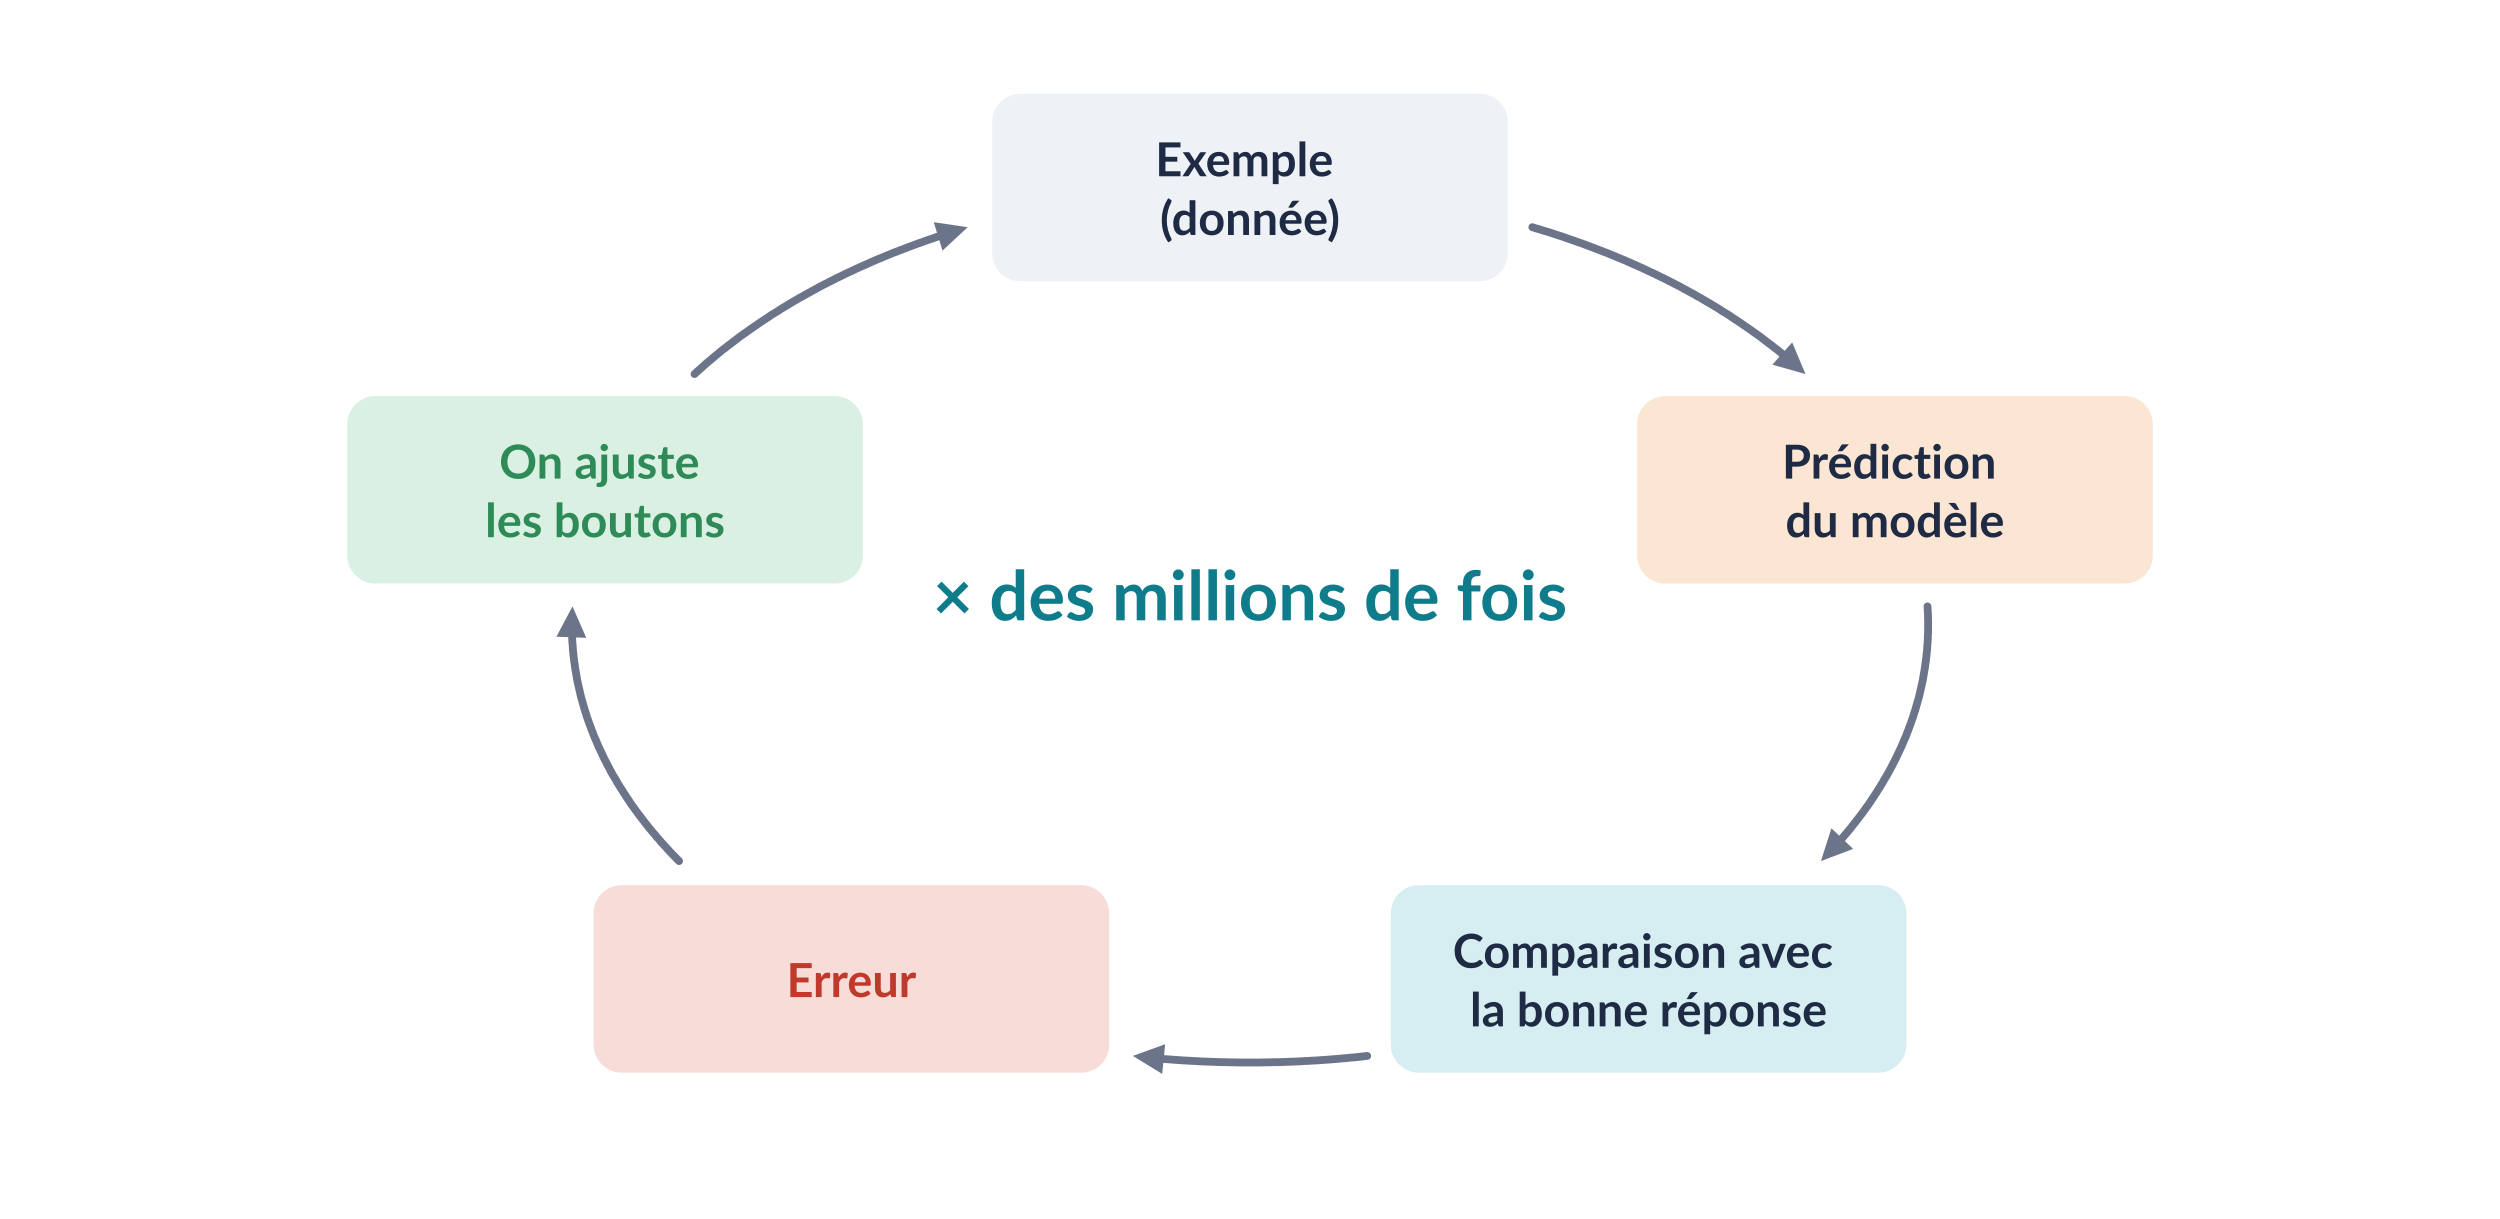
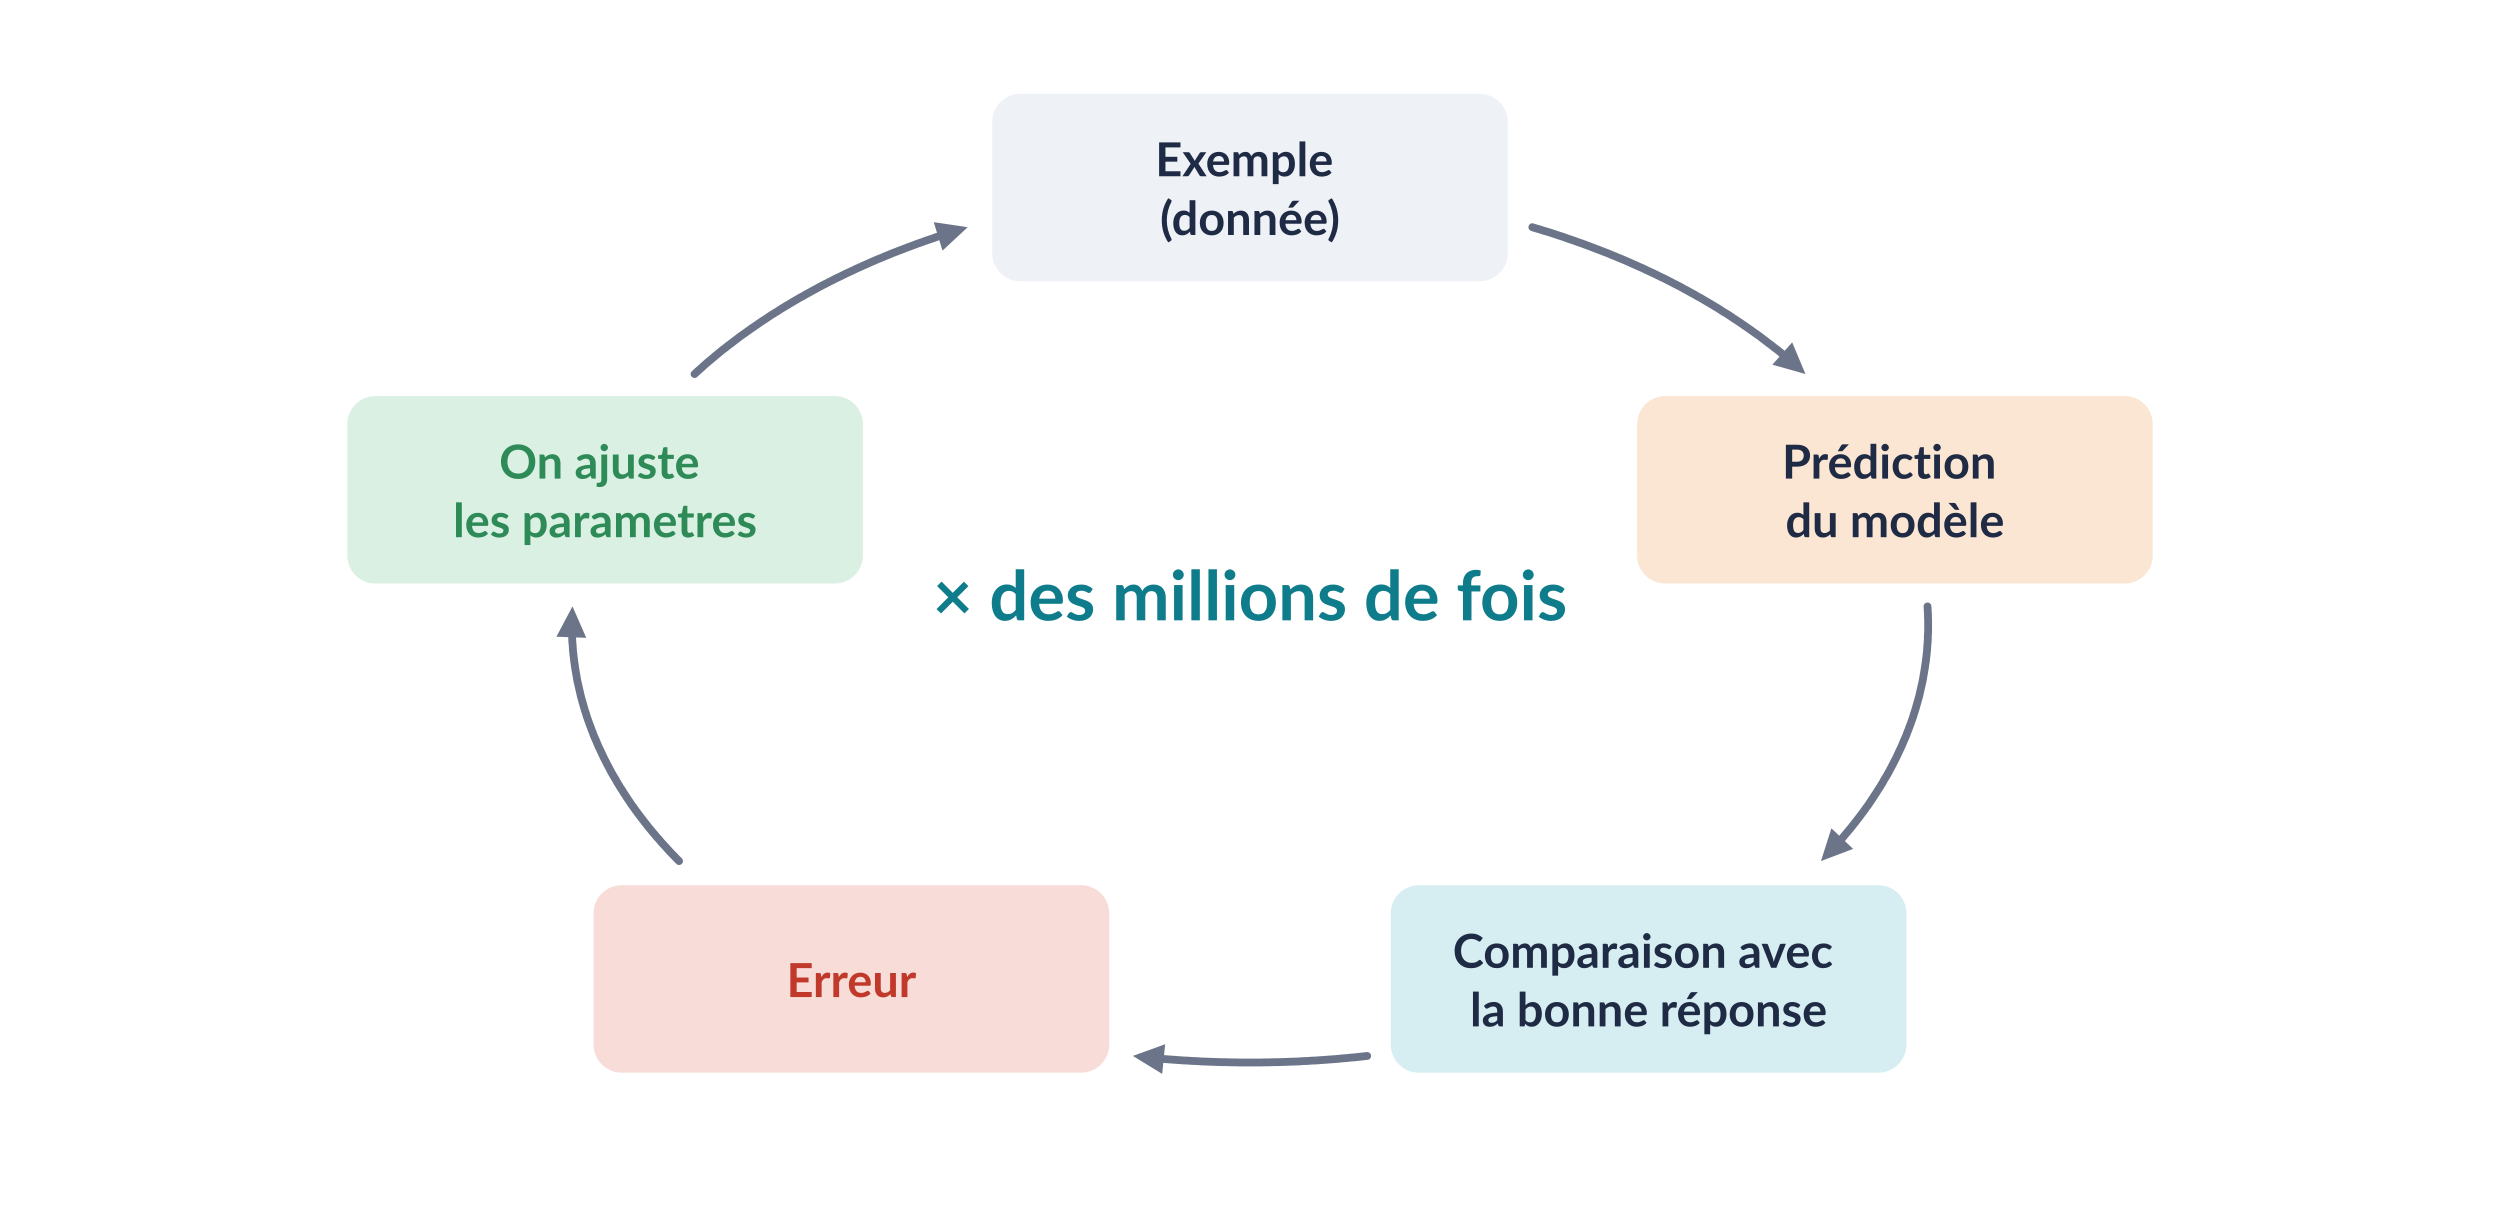
<svg xmlns="http://www.w3.org/2000/svg" viewBox="0 0 1600 780" width="1600" height="780">
  <path d="M980.7,145.4 L983.2,146.2 L985.7,146.9 L988.1,147.7 L990.6,148.4 L993.1,149.2 L995.5,150.0 L997.9,150.8 L1000.4,151.6 L1002.8,152.5 L1005.2,153.3 L1007.6,154.1 L1010.0,155.0 L1012.4,155.8 L1014.8,156.7 L1017.2,157.6 L1019.6,158.5 L1021.9,159.4 L1024.3,160.3 L1026.6,161.2 L1029.0,162.1 L1031.3,163.1 L1033.6,164.0 L1035.9,165.0 L1038.2,165.9 L1040.5,166.9 L1042.8,167.9 L1045.0,168.9 L1047.3,169.9 L1049.5,170.9 L1051.8,171.9 L1054.0,173.0 L1056.2,174.0 L1058.4,175.0 L1060.6,176.1 L1062.8,177.2 L1065.0,178.2 L1067.1,179.3 L1069.3,180.4 L1071.4,181.5 L1073.6,182.6 L1075.7,183.7 L1077.8,184.9 L1079.9,186.0 L1082.0,187.2 L1084.1,188.3 L1086.1,189.5 L1088.2,190.6 L1090.2,191.8 L1092.3,193.0 L1094.3,194.2 L1096.3,195.4 L1098.3,196.6 L1100.3,197.8 L1102.2,199.1 L1104.2,200.3 L1106.2,201.5 L1108.1,202.8 L1110.0,204.1 L1111.9,205.3 L1113.8,206.6 L1115.7,207.9 L1117.6,209.2 L1119.5,210.5 L1121.3,211.8 L1123.1,213.1 L1125.0,214.4 L1126.8,215.7 L1128.6,217.1 L1130.3,218.4 L1132.1,219.8 L1133.9,221.1 L1135.6,222.5 L1137.4,223.8 L1139.1,225.2 L1140.8,226.6 L1142.5,228.0 L1144.1,229.4 L1145.8,230.8" fill="none" stroke="#6b7489" stroke-width="5" stroke-linecap="round" />
  <line x1="1145.804" y1="230.806" x2="1142.311" y2="227.714" stroke="#6b7489" stroke-width="5" stroke-linecap="round" opacity="1" />
  <polygon points="1155.49,239.378 1134.3,233.4 1147.0,219.1" fill="#6b7489" opacity="1" />
  <path d="M1233.6,388.1 L1233.7,389.8 L1233.8,391.6 L1233.9,393.4 L1233.9,395.1 L1234.0,396.9 L1234.0,398.7 L1234.0,400.4 L1234.0,402.2 L1234.0,404.0 L1233.9,405.7 L1233.8,407.5 L1233.8,409.3 L1233.7,411.0 L1233.5,412.8 L1233.4,414.6 L1233.3,416.3 L1233.1,418.1 L1232.9,419.9 L1232.7,421.6 L1232.5,423.4 L1232.2,425.2 L1232.0,426.9 L1231.7,428.7 L1231.4,430.4 L1231.1,432.2 L1230.8,434.0 L1230.5,435.7 L1230.1,437.5 L1229.7,439.2 L1229.3,441.0 L1228.9,442.7 L1228.5,444.5 L1228.1,446.2 L1227.6,447.9 L1227.1,449.7 L1226.6,451.4 L1226.1,453.2 L1225.6,454.9 L1225.0,456.6 L1224.5,458.4 L1223.9,460.1 L1223.3,461.8 L1222.7,463.5 L1222.0,465.3 L1221.4,467.0 L1220.7,468.7 L1220.1,470.4 L1219.4,472.1 L1218.6,473.8 L1217.9,475.5 L1217.2,477.2 L1216.4,478.9 L1215.6,480.6 L1214.8,482.3 L1214.0,484.0 L1213.2,485.7 L1212.3,487.4 L1211.5,489.0 L1210.6,490.7 L1209.7,492.4 L1208.8,494.1 L1207.9,495.7 L1206.9,497.4 L1205.9,499.0 L1205.0,500.7 L1204.0,502.3 L1203.0,504.0 L1201.9,505.6 L1200.9,507.3 L1199.8,508.9 L1198.8,510.5 L1197.7,512.1 L1196.6,513.8 L1195.5,515.4 L1194.3,517.0 L1193.2,518.6 L1192.0,520.2 L1190.8,521.8 L1189.6,523.4 L1188.4,524.9 L1187.2,526.5 L1185.9,528.1 L1184.7,529.7 L1183.4,531.2 L1182.1,532.8 L1180.8,534.3 L1179.5,535.9 L1178.1,537.4 L1176.8,539.0 L1175.4,540.5 L1174.0,542.0" fill="none" stroke="#6b7489" stroke-width="5" stroke-linecap="round" />
  <line x1="1174.015" y1="542.037" x2="1177.545" y2="538.33" stroke="#6b7489" stroke-width="5" stroke-linecap="round" opacity="1" />
  <polygon points="1165.407,551.075 1172.1,530.1 1186.0,543.3" fill="#6b7489" opacity="1" />
  <path d="M875.0,675.8 L872.3,676.1 L869.6,676.4 L866.9,676.7 L864.2,676.9 L861.5,677.2 L858.7,677.4 L856.0,677.7 L853.3,677.9 L850.6,678.1 L847.9,678.3 L845.1,678.5 L842.4,678.7 L839.7,678.8 L837.0,679.0 L834.2,679.1 L831.5,679.3 L828.8,679.4 L826.0,679.5 L823.3,679.6 L820.5,679.7 L817.8,679.8 L815.1,679.8 L812.3,679.9 L809.6,679.9 L806.9,680.0 L804.1,680.0 L801.4,680.0 L798.6,680.0 L795.9,680.0 L793.1,680.0 L790.4,679.9 L787.7,679.9 L784.9,679.8 L782.2,679.8 L779.5,679.7 L776.7,679.6 L774.0,679.5 L771.2,679.4 L768.5,679.3 L765.8,679.1 L763.0,679.0 L760.3,678.8 L757.6,678.7 L754.9,678.5 L752.1,678.3 L749.4,678.1 L746.7,677.9 L744.0,677.7 L741.3,677.4" fill="none" stroke="#6b7489" stroke-width="5" stroke-linecap="round" />
  <line x1="741.258" y1="677.423" x2="742.523" y2="677.551" stroke="#6b7489" stroke-width="5" stroke-linecap="round" opacity="1" />
  <polygon points="725.012,675.789 745.7,668.3 743.8,687.3" fill="#6b7489" opacity="1" />
  <path d="M434.6,551.1 L433.1,549.6 L431.7,548.1 L430.2,546.6 L428.8,545.1 L427.4,543.6 L426.0,542.0 L424.6,540.5 L423.2,539.0 L421.9,537.4 L420.5,535.9 L419.2,534.3 L417.9,532.8 L416.6,531.2 L415.3,529.7 L414.1,528.1 L412.8,526.5 L411.6,524.9 L410.4,523.4 L409.2,521.8 L408.0,520.2 L406.8,518.6 L405.7,517.0 L404.5,515.4 L403.4,513.8 L402.3,512.1 L401.2,510.5 L400.2,508.9 L399.1,507.3 L398.1,505.6 L397.0,504.0 L396.0,502.3 L395.0,500.7 L394.1,499.0 L393.1,497.4 L392.1,495.7 L391.2,494.1 L390.3,492.4 L389.4,490.7 L388.5,489.0 L387.7,487.4 L386.8,485.7 L386.0,484.0 L385.2,482.3 L384.4,480.6 L383.6,478.9 L382.8,477.2 L382.1,475.5 L381.4,473.8 L380.6,472.1 L379.9,470.4 L379.3,468.7 L378.6,467.0 L378.0,465.3 L377.3,463.5 L376.7,461.8 L376.1,460.1 L375.5,458.4 L375.0,456.6 L374.4,454.9 L373.9,453.2 L373.4,451.4 L372.9,449.7 L372.4,447.9 L371.9,446.2 L371.5,444.5 L371.1,442.7 L370.7,441.0 L370.3,439.2 L369.9,437.5 L369.5,435.7 L369.2,434.0 L368.9,432.2 L368.6,430.4 L368.3,428.7 L368.0,426.9 L367.8,425.2 L367.5,423.4 L367.3,421.6 L367.1,419.9 L366.9,418.1 L366.7,416.3 L366.6,414.6 L366.5,412.8 L366.3,411.0 L366.2,409.3 L366.2,407.5 L366.1,405.7 L366.0,404.0 L366.0,402.2 L366.0,400.4 L366.0,398.7" fill="none" stroke="#6b7489" stroke-width="5" stroke-linecap="round" />
  <line x1="366.005" y1="398.674" x2="365.749" y2="405.657" stroke="#6b7489" stroke-width="5" stroke-linecap="round" opacity="1" />
  <polygon points="366.394,388.069 375.2,408.2 356.1,407.5" fill="#6b7489" opacity="1" />
  <path d="M444.5,239.4 L446.1,237.9 L447.7,236.5 L449.3,235.1 L450.9,233.6 L452.5,232.2 L454.2,230.8 L455.9,229.4 L457.5,228.0 L459.2,226.6 L460.9,225.2 L462.6,223.8 L464.4,222.5 L466.1,221.1 L467.9,219.8 L469.7,218.4 L471.4,217.1 L473.2,215.7 L475.0,214.4 L476.9,213.1 L478.7,211.8 L480.5,210.5 L482.4,209.2 L484.3,207.9 L486.2,206.6 L488.1,205.3 L490.0,204.1 L491.9,202.8 L493.8,201.5 L495.8,200.3 L497.8,199.1 L499.7,197.8 L501.7,196.6 L503.7,195.4 L505.7,194.2 L507.7,193.0 L509.8,191.8 L511.8,190.6 L513.9,189.5 L515.9,188.3 L518.0,187.2 L520.1,186.0 L522.2,184.9 L524.3,183.7 L526.4,182.6 L528.6,181.5 L530.7,180.4 L532.9,179.3 L535.0,178.2 L537.2,177.2 L539.4,176.1 L541.6,175.0 L543.8,174.0 L546.0,173.0 L548.2,171.9 L550.5,170.9 L552.7,169.9 L555.0,168.9 L557.2,167.9 L559.5,166.9 L561.8,165.9 L564.1,165.0 L566.4,164.0 L568.7,163.1 L571.0,162.1 L573.4,161.2 L575.7,160.3 L578.1,159.4 L580.4,158.5 L582.8,157.6 L585.2,156.7 L587.6,155.8 L590.0,155.0 L592.4,154.1 L594.8,153.3 L597.2,152.5 L599.6,151.6 L602.1,150.8 L604.5,150.0" fill="none" stroke="#6b7489" stroke-width="5" stroke-linecap="round" />
  <line x1="604.496" y1="150.018" x2="602.504" y2="150.636" stroke="#6b7489" stroke-width="5" stroke-linecap="round" opacity="1" />
  <polygon points="619.313,145.42 603.2,160.4 597.6,142.2" fill="#6b7489" opacity="1" />
  <rect x="635.0" y="60.0" width="330" height="120" rx="18" fill="#eef1f6" opacity="1" />
  <text font-family="Lato, 'Noto Sans', 'Helvetica Neue', Arial, sans-serif" font-size="30" fill="#1f2a44" font-weight="bold" text-anchor="middle" dominant-baseline="central" style="">
    <tspan x="800.0" y="101.2">Exemple</tspan>
    <tspan x="800.0" y="138.8">(donnée)</tspan>
  </text>
  <rect x="1047.759" y="253.475" width="330" height="120" rx="18" fill="#fbe5d3" opacity="1" />
  <text font-family="Lato, 'Noto Sans', 'Helvetica Neue', Arial, sans-serif" font-size="30" fill="#1f2a44" font-weight="bold" text-anchor="middle" dominant-baseline="central" style="">
    <tspan x="1212.759" y="294.7">Prédiction</tspan>
    <tspan x="1212.759" y="332.2">du modèle</tspan>
  </text>
  <rect x="890.099" y="566.525" width="330" height="120" rx="18" fill="#d6eef1" opacity="1" />
  <text font-family="Lato, 'Noto Sans', 'Helvetica Neue', Arial, sans-serif" font-size="30" fill="#1f2a44" font-weight="bold" text-anchor="middle" dominant-baseline="central" style="">
    <tspan x="1055.099" y="607.8">Comparaison avec</tspan>
    <tspan x="1055.099" y="645.3">la bonne réponse</tspan>
  </text>
  <rect x="379.901" y="566.525" width="330" height="120" rx="18" fill="#f7dcd8" opacity="1" />
  <text font-family="Lato, 'Noto Sans', 'Helvetica Neue', Arial, sans-serif" font-size="30" fill="#c0392b" font-weight="bold" text-anchor="middle" dominant-baseline="central" style="">
    <tspan x="544.901" y="626.5">Erreur</tspan>
  </text>
  <rect x="222.241" y="253.475" width="330" height="120" rx="18" fill="#d9f0e3" opacity="1" />
  <text font-family="Lato, 'Noto Sans', 'Helvetica Neue', Arial, sans-serif" font-size="30" fill="#2e8b57" font-weight="bold" text-anchor="middle" dominant-baseline="central" style="">
    <tspan x="387.241" y="294.7">On ajuste</tspan>
-     <tspan x="387.241" y="332.2">les boutons</tspan>
+     <tspan x="387.241" y="332.2">les parametres</tspan>
  </text>
  <text font-family="Lato, 'Noto Sans', 'Helvetica Neue', Arial, sans-serif" font-size="44" fill="#0f7c8c" font-weight="bold" text-anchor="middle" dominant-baseline="central" style="">
    <tspan x="800" y="380.0">× des millions de fois</tspan>
  </text>
</svg>
